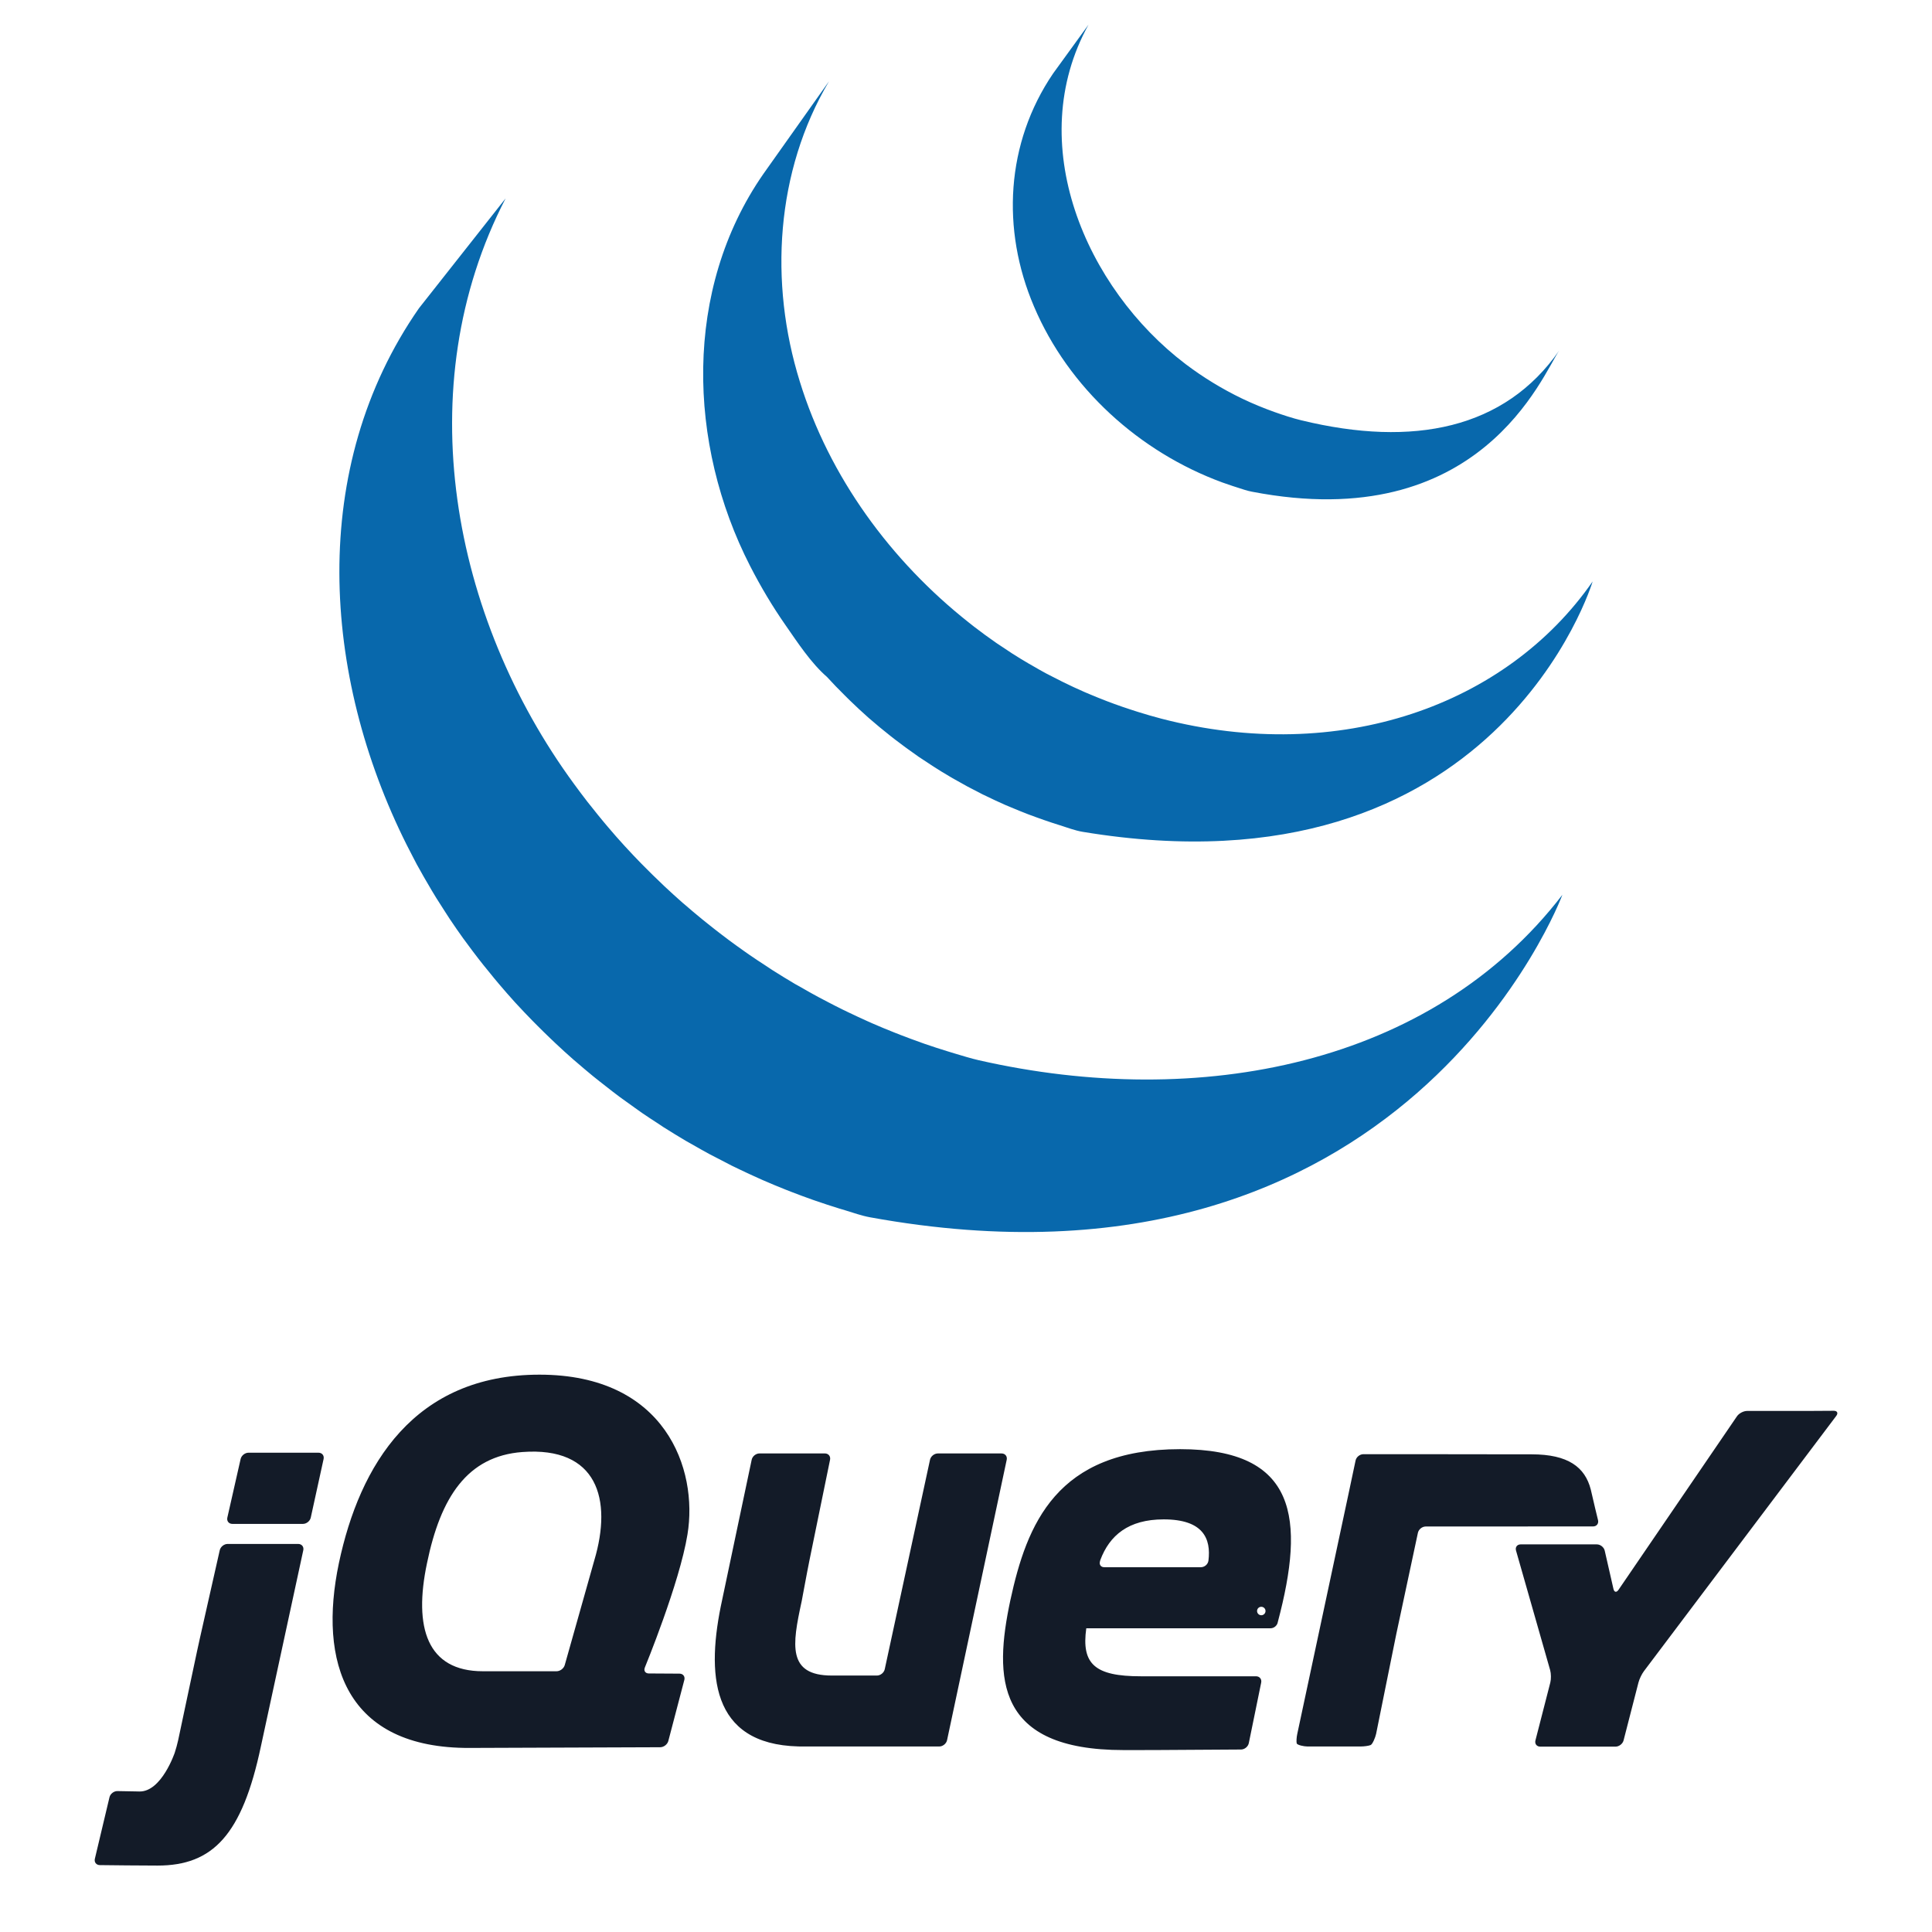
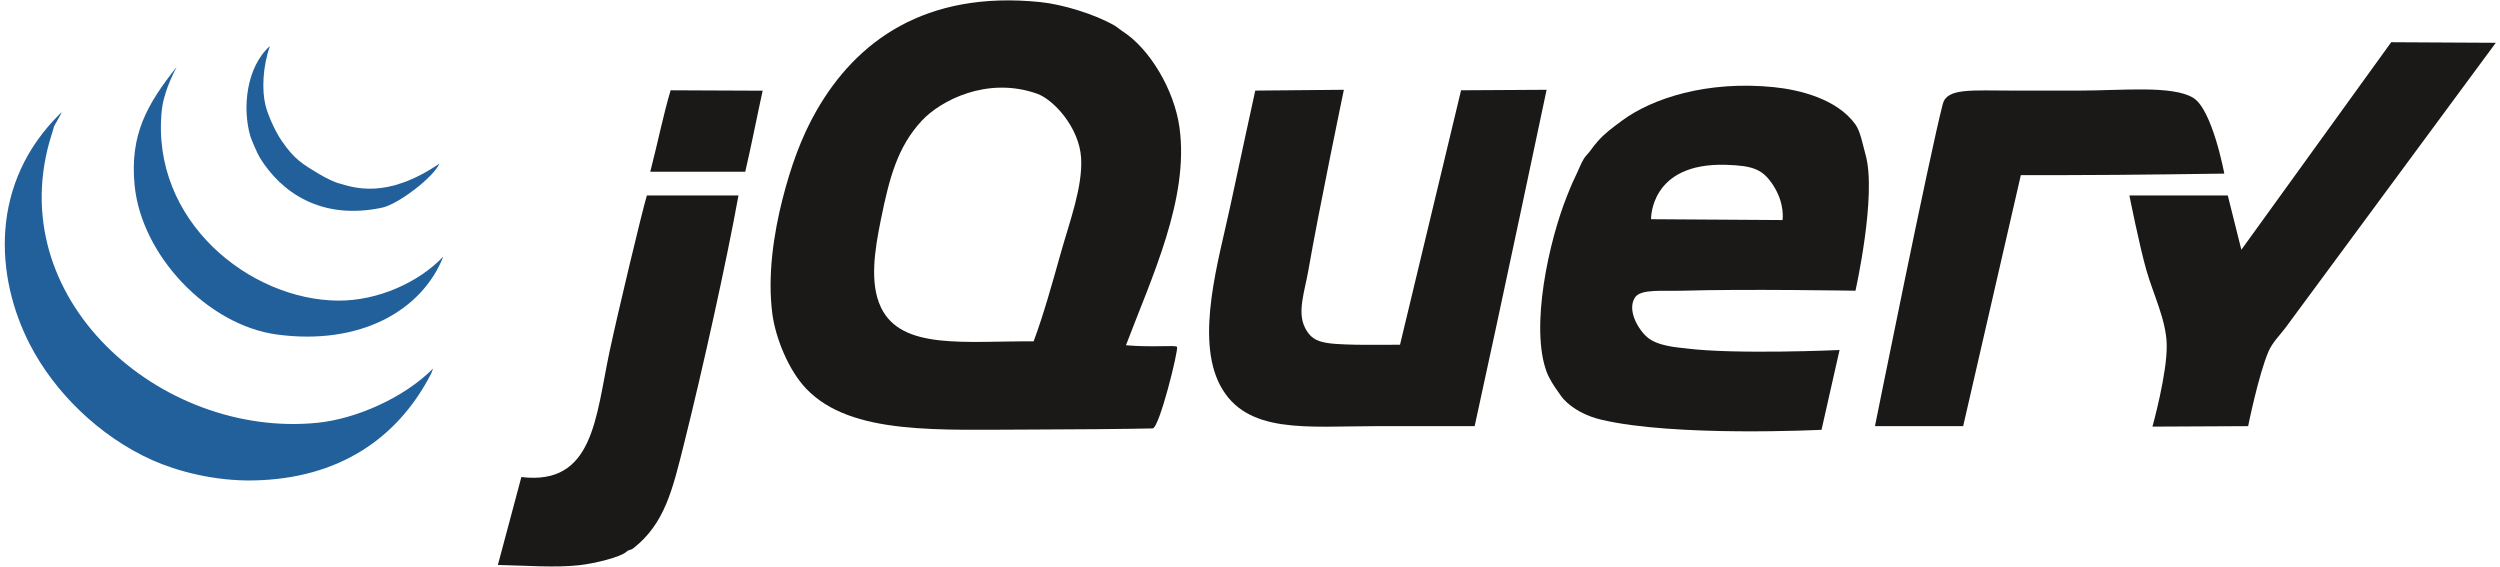
- <svg xmlns="http://www.w3.org/2000/svg" viewBox="0 0 128 128">
-   <path fill="#0868AC" d="M27.758 20.421c-7.352 10.565-6.437 24.312-.82 35.54l.411.798.263.506.164.291.293.524c.174.307.353.612.536.919l.306.504c.203.326.41.65.622.973l.265.409c.293.437.592.872.901 1.301l.026.033.152.205c.267.368.542.732.821 1.093l.309.393c.249.313.502.623.759.934l.29.346c.345.406.698.812 1.057 1.208l.021.022.041.045c.351.383.71.758 1.075 1.133l.344.347c.282.284.569.563.858.841l.351.334c.387.364.777.722 1.176 1.07l.018.016.205.174c.351.305.708.605 1.068.902l.442.353c.294.235.591.468.89.696l.477.361c.33.243.663.482.999.717l.363.258.101.072c.318.22.645.431.97.642l.42.28c.5.315 1.007.628 1.519.93l.42.237c.377.217.756.431 1.14.639l.631.326.816.424.188.091.334.161c.427.204.858.405 1.293.599l.273.122c.498.218 1.001.427 1.508.628l.368.144c.469.182.945.359 1.423.527l.179.062c.524.184 1.054.353 1.587.52l.383.114c.542.164 1.079.358 1.638.462 35.553 6.483 45.88-21.364 45.88-21.364-8.674 11.3-24.069 14.28-38.656 10.962-.553-.125-1.089-.298-1.628-.456l-.406-.124c-.526-.161-1.049-.33-1.568-.51l-.215-.077c-.465-.164-.924-.336-1.382-.513l-.388-.152c-.501-.198-1-.405-1.492-.62l-.298-.133c-.423-.191-.842-.384-1.259-.585l-.364-.175c-.327-.159-.65-.328-.974-.495l-.649-.341c-.395-.21-.782-.43-1.167-.654l-.394-.219c-.513-.303-1.019-.615-1.52-.932l-.41-.273c-.363-.234-.725-.473-1.081-.719l-.349-.245c-.344-.242-.685-.489-1.022-.738l-.453-.343c-.31-.237-.618-.476-.922-.721l-.411-.33c-.388-.318-.771-.64-1.149-.969l-.126-.105c-.409-.359-.811-.728-1.208-1.098l-.34-.328c-.294-.279-.584-.561-.868-.851l-.34-.34c-.362-.37-.717-.745-1.065-1.126l-.053-.057c-.368-.402-.728-.813-1.08-1.229l-.283-.336c-.263-.316-.523-.638-.777-.961l-.285-.355c-.307-.397-.605-.793-.898-1.195-8.098-11.047-11.008-26.283-4.535-38.795M50.578 11.519c-5.316 7.65-5.028 17.893-.88 25.983.695 1.356 1.477 2.673 2.351 3.925.796 1.143 1.68 2.501 2.737 3.418.383.422.784.834 1.193 1.238l.314.311c.397.385.801.764 1.218 1.132l.05.043.012.012c.462.405.939.794 1.423 1.178l.323.252c.486.372.981.738 1.489 1.087l.043.033.68.447.322.213c.363.233.73.459 1.104.676l.156.092c.322.185.648.367.975.545l.347.18.682.354.103.047c.469.23.941.453 1.424.663l.314.13c.386.163.775.323 1.167.473l.5.184c.356.132.712.253 1.072.373l.484.155c.511.158 1.017.359 1.549.448 27.45 4.547 33.787-16.588 33.787-16.588-5.712 8.228-16.775 12.153-28.58 9.089-.524-.138-1.042-.288-1.555-.449l-.467-.151c-.365-.117-.728-.243-1.087-.374l-.491-.183c-.394-.152-.784-.309-1.171-.473l-.315-.133c-.485-.211-.962-.434-1.432-.666l-.718-.365-.414-.213c-.306-.166-.61-.338-.909-.514l-.217-.123c-.372-.217-.738-.44-1.1-.672l-.332-.221-.712-.472c-.506-.349-.999-.714-1.484-1.085l-.334-.264c-5.167-4.079-9.263-9.655-11.21-15.977-2.041-6.557-1.601-13.917 1.935-19.891M69.771 4.868c-3.134 4.612-3.442 10.341-1.267 15.435 2.293 5.407 6.992 9.648 12.477 11.66l.682.235.3.096c.323.102.644.22.978.282 15.157 2.929 19.268-7.777 20.362-9.354-3.601 5.185-9.653 6.43-17.079 4.627-.586-.142-1.231-.354-1.796-.555-.725-.259-1.439-.553-2.134-.886-1.318-.634-2.575-1.402-3.741-2.282-6.645-5.042-10.772-14.659-6.436-22.492" />
-   <path fill="#131B28" d="M66.359 96.295h-4.226c-.234 0-.467.188-.517.417l-1.5 6.94-1.5 6.94c-.049.229-.282.417-.516.417h-2.991c-2.959 0-2.617-2.047-2.011-4.851l.018-.085.066-.354.012-.066.135-.72.145-.771.154-.785.682-3.332.683-3.332c.047-.23-.107-.419-.341-.419h-4.337c-.234 0-.466.188-.514.418l-.933 4.424-.932 4.425-.002.006-.086.412c-1.074 4.903-.79 9.58 5.048 9.727l.17.003h9.163c.234 0 .467-.188.516-.417l1.976-9.289 1.976-9.29c.049-.23-.103-.417-.338-.418zM21.103 96.246h-4.64c-.235 0-.469.188-.521.416l-.44 1.942-.44 1.942c-.051.229.098.416.333.416h4.676c.235 0 .468-.188.518-.417l.425-1.941.425-1.941c.049-.229-.101-.417-.336-.417zM19.757 102.29h-4.677c-.234 0-.469.188-.521.416l-.657 2.91-.656 2.909-.183.834-.631 2.97-.63 2.971c-.049.229-.15.599-.225.821 0 0-.874 2.6-2.343 2.57l-.184-.004-1.271-.023h-.001c-.234-.003-.469.18-.524.407l-.485 2.039-.484 2.038c-.055.228.093.416.326.42.833.01 2.699.031 3.828.031 3.669 0 5.604-2.033 6.843-7.883l1.451-6.714 1.361-6.297c.049-.227-.103-.415-.337-.415zM105.874 100.716l-.194-.801-.191-.82-.097-.414c-.38-1.477-1.495-2.328-3.917-2.328l-3.77-.004-3.472-.005h-3.907c-.234 0-.466.188-.515.417l-.173.816-.204.964-.057.271-1.759 8.24-1.67 7.822c-.05.23-.066.512-.038.626.028.115.479.209.713.209h3.524c.235 0 .532-.042.66-.094s.317-.513.364-.742l.626-3.099.627-3.1.001-.005.084-.413.76-3.56.671-3.144c.05-.229.281-.416.515-.417l11.089-.005c.235.002.383-.185.33-.414zM120.149 93.476l-.854.003h-3.549c-.235 0-.536.159-.667.353l-7.849 11.498c-.132.194-.283.166-.335-.062l-.578-2.533c-.052-.229-.287-.416-.522-.416h-5.045c-.235 0-.374.184-.31.409l2.261 7.921c.064.226.069.596.011.824l-.985 3.833c-.059.228.085.413.32.413h4.987c.234 0 .474-.186.532-.413l.986-3.833c.058-.229.221-.567.363-.755l12.742-16.911c.142-.188.065-.341-.169-.339l-1.339.008zM80.063 103.395v-.004c-.029.254-.264.441-.499.441h-6.397c-.222 0-.334-.15-.301-.336l.006-.015-.004.002.003-.021.029-.109c.611-1.624 1.855-2.69 4.194-2.69 2.634-.001 3.148 1.285 2.969 2.732zm-1.877-7.384c-8.211 0-10.157 4.984-11.249 10.015-1.091 5.128-.998 9.921 7.5 9.921h1.03l.256-.001h.06l1.02-.003h.018c2.244-.009 4.495-.026 5.406-.033.233-.004.461-.191.509-.42l.344-1.681.067-.327.41-2.006c.047-.229-.106-.418-.341-.418h-7.639c-3.039 0-3.941-.807-3.608-3.181h12.211l-.001.001.008-.001c.194-.003.374-.137.445-.315l.029-.106-.001.001c1.813-6.839 1.293-11.445-6.474-11.446zM39.376 103.369l-.116.409v.001l-.922 3.268-.922 3.267c-.063.227-.308.411-.543.411h-4.88c-3.702 0-4.604-2.896-3.702-7.166.901-4.368 2.668-7.083 6.312-7.358 4.98-.376 5.976 3.126 4.773 7.168zm3.348 7.105s2.301-5.588 2.823-8.814c.713-4.319-1.45-10.585-9.804-10.585-8.306 0-11.914 5.981-13.29 12.484-1.376 6.55.427 12.293 8.686 12.246l6.516-.024 6.089-.022c.234-.002.474-.188.534-.414l1.061-4.046c.059-.228-.084-.414-.319-.416l-1.017-.006-1.017-.006c-.199-.001-.313-.131-.289-.302l.027-.095zM83.844 106.733c0 .155-.125.281-.28.281-.154 0-.28-.126-.28-.281 0-.154.125-.279.28-.279.155 0 .28.125.28.279z" />
+ <svg xmlns="http://www.w3.org/2000/svg" width="512px" height="116px" viewBox="0 0 512 116" version="1.1">
+   <defs />
+   <g stroke="none" stroke-width="1" fill="none" fill-rule="evenodd">
+     <g>
+       <path d="M489.718,8.646 L511.139,8.764 C511.139,8.764 471.314,62.728 468.062,67.126 C467.006,68.55 465.401,70.086 464.588,71.99 C462.531,76.776 460.419,87.275 460.419,87.275 L440.82,87.373 C440.82,87.373 443.87,76.429 443.744,70.6 C443.633,65.508 441.034,60.422 439.576,55.315 C438.102,50.146 436.101,40.029 436.101,40.029 L456.251,40.029 L459.03,51.146 L489.718,8.646" fill="#1A1918" />
+       <path d="M449.157,20.027 C453.11,22.41 455.536,35.556 455.536,35.556 C455.536,35.556 434.852,35.861 423.596,35.861 L413.869,35.861 L402.057,87.275 L383.993,87.275 C383.993,87.275 395.235,31.401 397.889,21.271 C398.75,17.992 403.781,18.554 412.278,18.554 L425.847,18.554 C434.609,18.554 444.85,17.435 449.157,20.027" fill="#1A1918" />
+       <path d="M365.06,45.067 C365.06,45.067 365.623,41.766 363.149,37.945 C361.037,34.687 359.086,33.929 353.527,33.756 C337.832,33.262 338.137,44.893 338.137,44.893 L365.06,45.067 L365.06,45.067 Z M382.082,31.748 C384.383,40.044 379.998,59.539 379.998,59.539 C379.998,59.539 357.104,59.157 344.564,59.539 C340.665,59.658 335.998,59.115 334.837,60.929 C333.204,63.471 335.434,67.384 337.324,69.037 C339.499,70.94 343.736,71.156 345.259,71.35 C355.437,72.643 376.74,71.684 376.74,71.684 L373.05,88.025 C373.05,88.025 342.946,89.533 327.889,85.94 C324.916,85.232 322.129,83.801 320.246,81.772 C319.732,81.217 319.287,80.46 318.8,79.806 C318.412,79.284 317.28,77.569 316.772,76.213 C313.333,67.049 317.175,49.492 320.941,40.085 C321.378,38.994 321.927,37.612 322.505,36.437 C323.227,34.972 323.838,33.318 324.415,32.442 C324.803,31.838 325.284,31.449 325.687,30.879 C326.152,30.205 326.693,29.552 327.194,28.969 C328.583,27.357 330.161,26.217 332.058,24.801 C338.331,20.103 349.684,16.456 363.323,17.852 C368.458,18.38 376.212,20.214 379.998,25.495 C381.012,26.906 381.513,29.705 382.082,31.748 L382.082,31.748 L382.082,31.748 Z" fill="#1A1918" />
+       <path d="M299.229,18.491 L316.745,18.387 C316.745,18.387 306.983,64.694 302.008,87.275 L281.859,87.275 C267.776,87.275 255.235,89.019 249.899,78.937 C244.723,69.148 249.663,53.05 251.983,42.113 C253.623,34.374 257.077,18.554 257.077,18.554 L275.225,18.387 C275.225,18.387 270.097,43.017 267.963,55.315 C267.199,59.72 265.623,63.868 267.269,67.126 C268.832,70.225 271.021,70.447 277.69,70.6 C279.803,70.649 286.723,70.6 286.723,70.6 L299.229,18.491" fill="#1A1918" />
+       <path d="M217.244,51.84 C219.078,45.324 221.753,38.258 221.413,32.386 C221.045,26.106 215.779,20.388 212.381,19.186 C202.147,15.573 192.566,20.624 188.758,24.744 C183.832,30.08 182.164,36.313 180.42,44.893 C179.122,51.264 178.058,57.989 180.42,62.957 C184.602,71.74 197.644,69.822 211.686,69.906 C213.77,64.32 215.493,58.045 217.244,51.84 L217.244,51.84 L217.244,51.84 Z M241.562,26.134 C243.563,40.682 235.886,56.74 230.598,70.704 C235.99,71.191 240.715,70.629 241.055,71.031 C241.409,71.552 237.441,87.699 236.058,87.74 C231.779,87.852 217.599,87.97 211.686,87.97 C192.391,87.97 174.341,89.227 165.136,79.633 C161.398,75.735 158.813,69.05 158.187,64.347 C157.145,56.496 158.451,47.852 160.272,40.725 C161.919,34.29 164.03,28.218 167.22,22.659 C175.328,8.507 189.432,-1.998 213.075,0.427 C217.661,0.899 224.247,2.907 228.361,5.29 C228.645,5.457 229.64,6.249 229.868,6.388 C235.427,9.925 240.492,18.366 241.562,26.134 L241.562,26.134 L241.562,26.134 Z" fill="#1A1918" />
+       <path d="M156.193,18.574 C155.026,23.889 153.859,29.914 152.629,35.166 L133.175,35.166 C134.682,29.344 135.836,23.556 137.344,18.491 C143.569,18.491 149.357,18.574 156.193,18.574" fill="#1A1918" />
+       <path d="M132.48,40.029 L151.239,40.029 C148.787,53.606 143.931,75.505 140.123,90.749 C137.74,100.288 136.149,107.25 129.701,112.287 C129.124,112.739 128.792,112.524 128.312,112.982 C127.123,114.115 121.627,115.429 118.585,115.761 C113.638,116.297 108.045,115.831 101.965,115.706 C103.556,109.891 105.356,102.908 106.774,97.697 C121.593,99.49 121.969,85.482 124.838,71.99 C126.498,64.194 131.529,43.156 132.48,40.029" fill="#1A1918" />
+       <g transform="translate(0, 8.827586)" fill="#21609B">
+         <path d="M88.708,66.637 L88.306,67.678 C81.455,81.018 69.317,89.203 52.003,89.564 C43.909,89.73 36.197,87.654 31.159,85.395 C20.287,80.511 11.142,71.451 6.148,61.773 C-1.016,47.898 -2.308,28.596 12.588,14.18 C12.818,14.18 10.781,17.306 11.011,17.306 L10.601,18.64 C-0.133,52.247 32.938,81.046 65.086,77.752 C72.812,76.961 82.664,72.73 88.708,66.637" />
+         <path d="M69.254,52.74 C77.342,52.796 85.79,49.016 90.793,43.708 C86.416,54.818 73.744,61.96 56.749,59.688 C42.52,57.784 28.964,43.465 27.568,29.117 C26.547,18.675 30.186,12.443 36.183,4.884 C34.099,8.837 33.32,11.887 33.126,13.832 C30.848,36.42 51.17,52.622 69.254,52.74" />
+         <path d="M89.981,24.685 C88.723,27.569 81.484,33.015 78.287,33.696 C65.628,36.392 57.521,30.389 53.274,23.559 C52.643,22.538 51.476,19.752 51.267,19.043 C49.62,13.443 50.377,4.974 55.29,0.589 C53.81,4.758 53.594,9.6 54.373,12.748 C54.845,14.652 56.283,17.974 57.722,20.064 C60.34,23.872 62.001,24.797 65.364,26.818 C66.879,27.728 68.504,28.458 69.206,28.659 C72.395,29.597 79.128,32.071 89.981,24.685" />
+       </g>
+     </g>
+   </g>
</svg>
